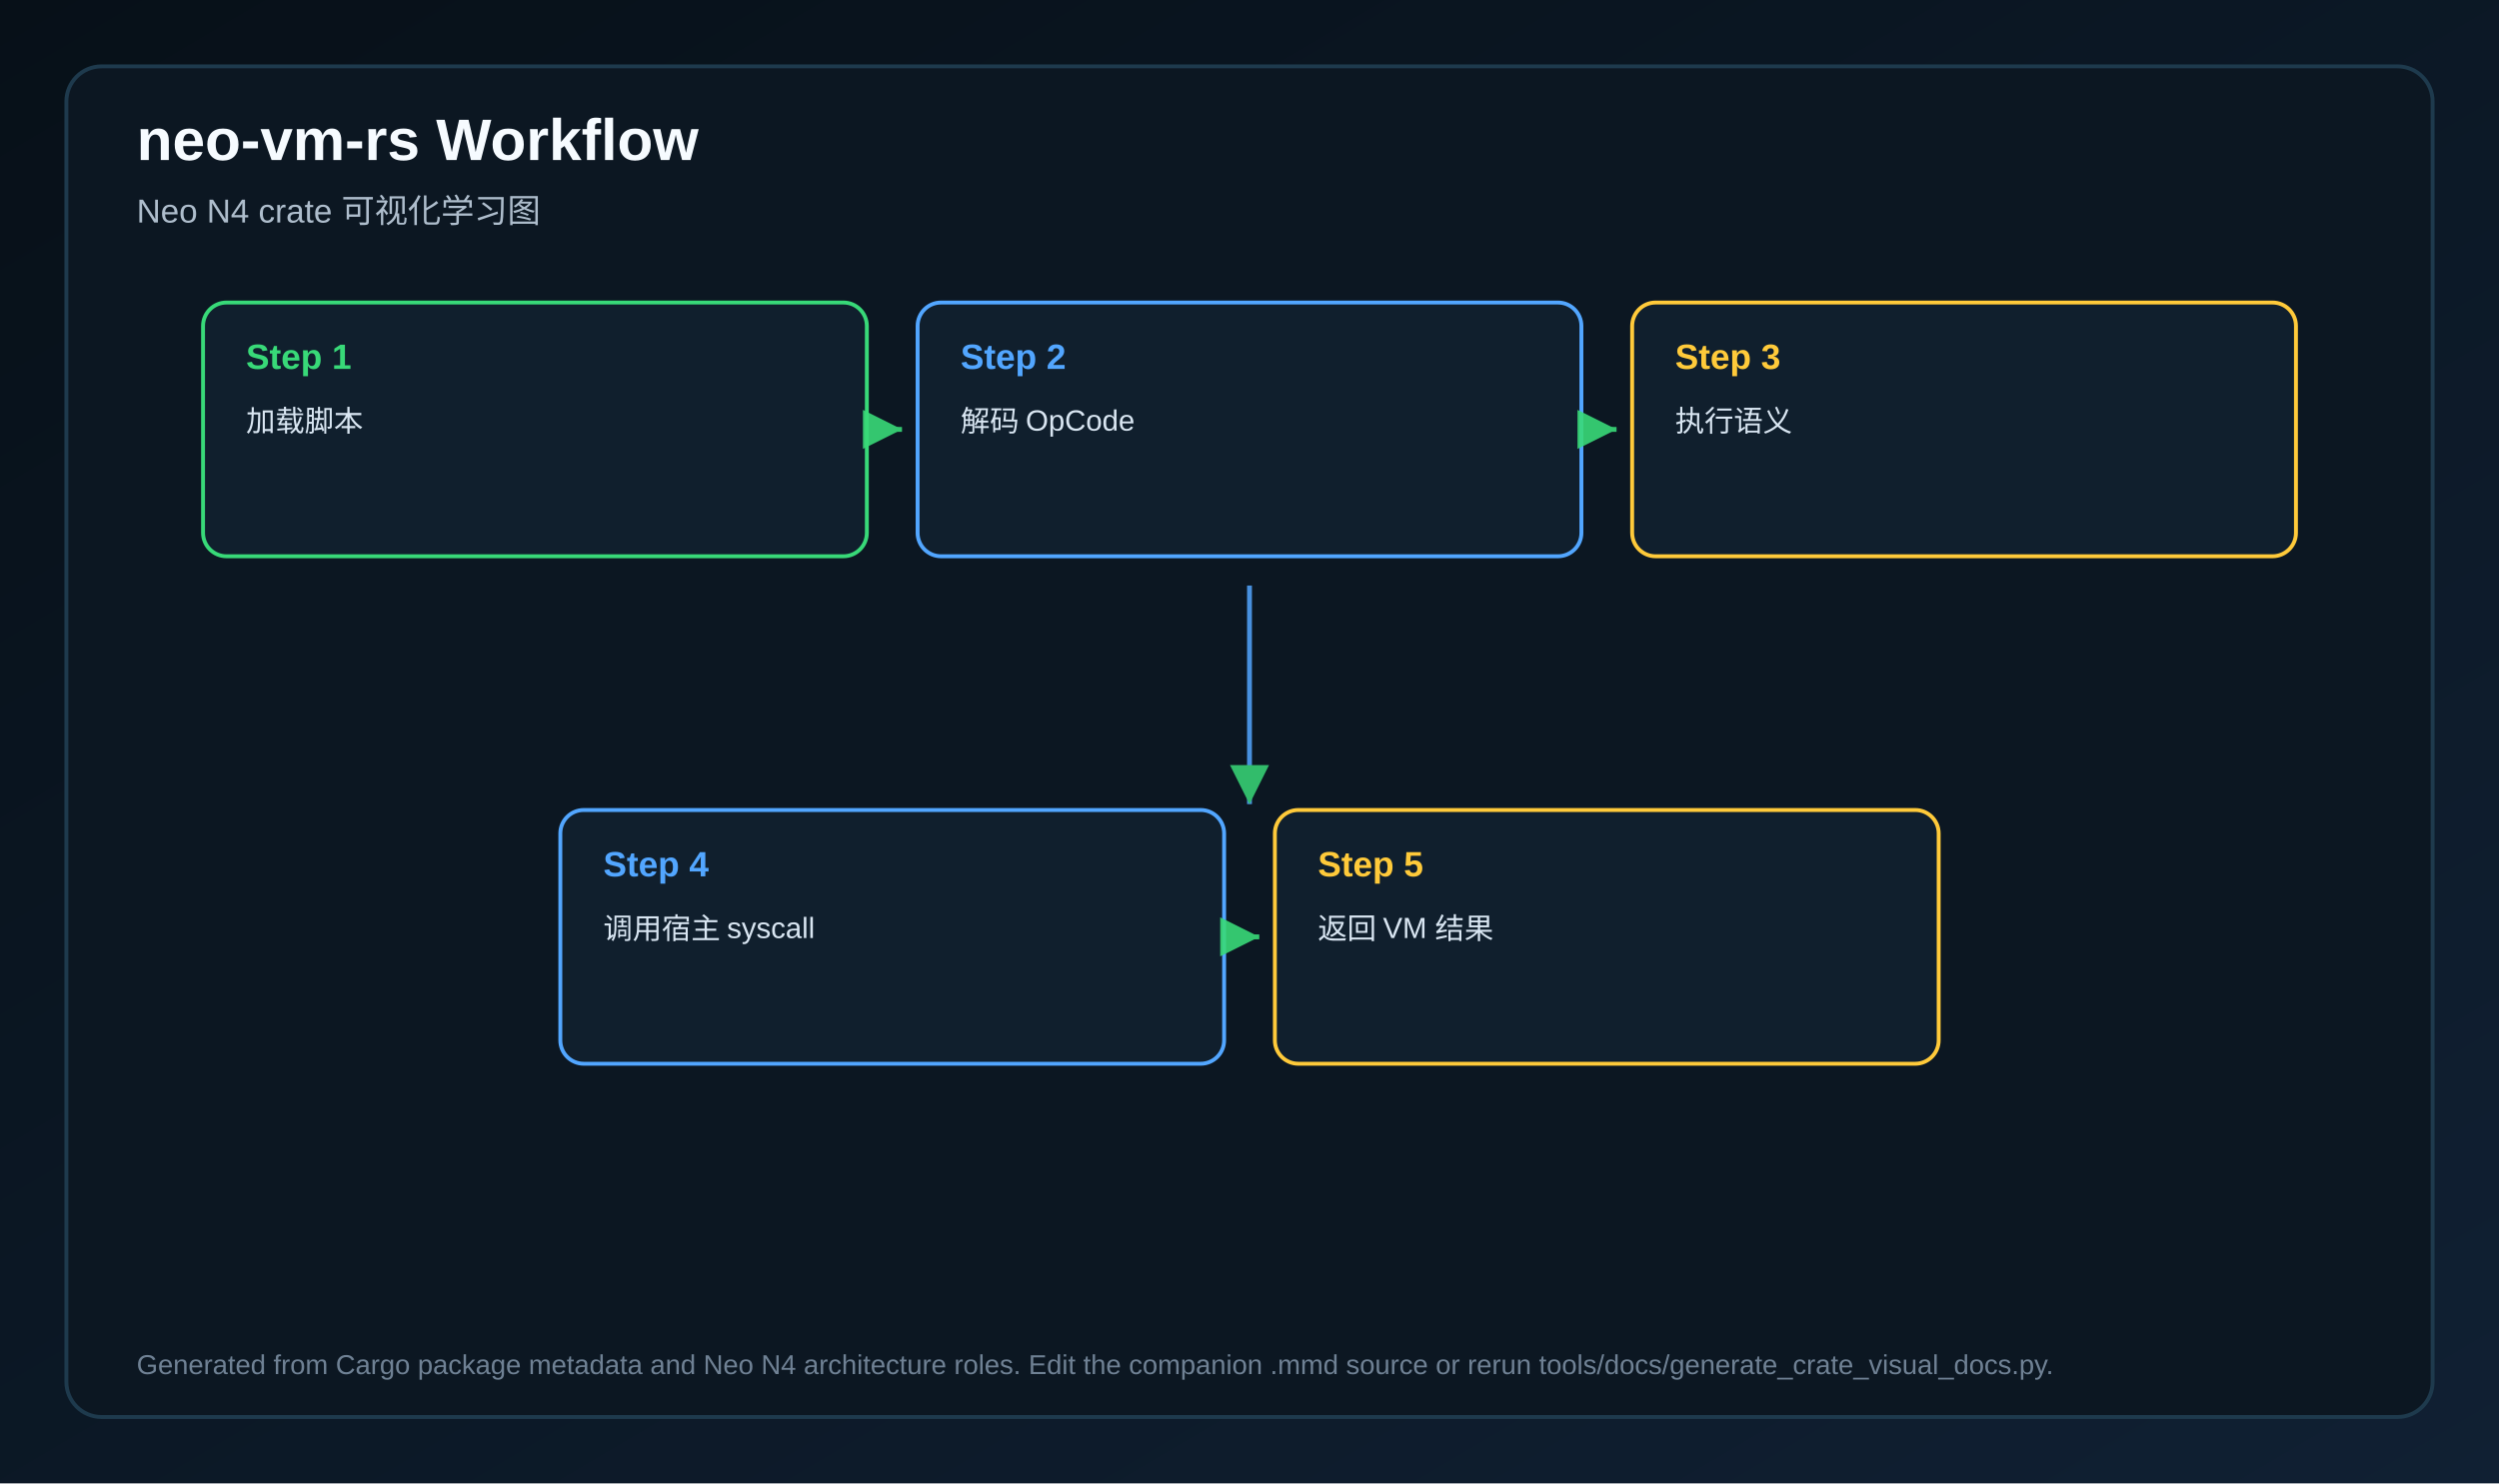
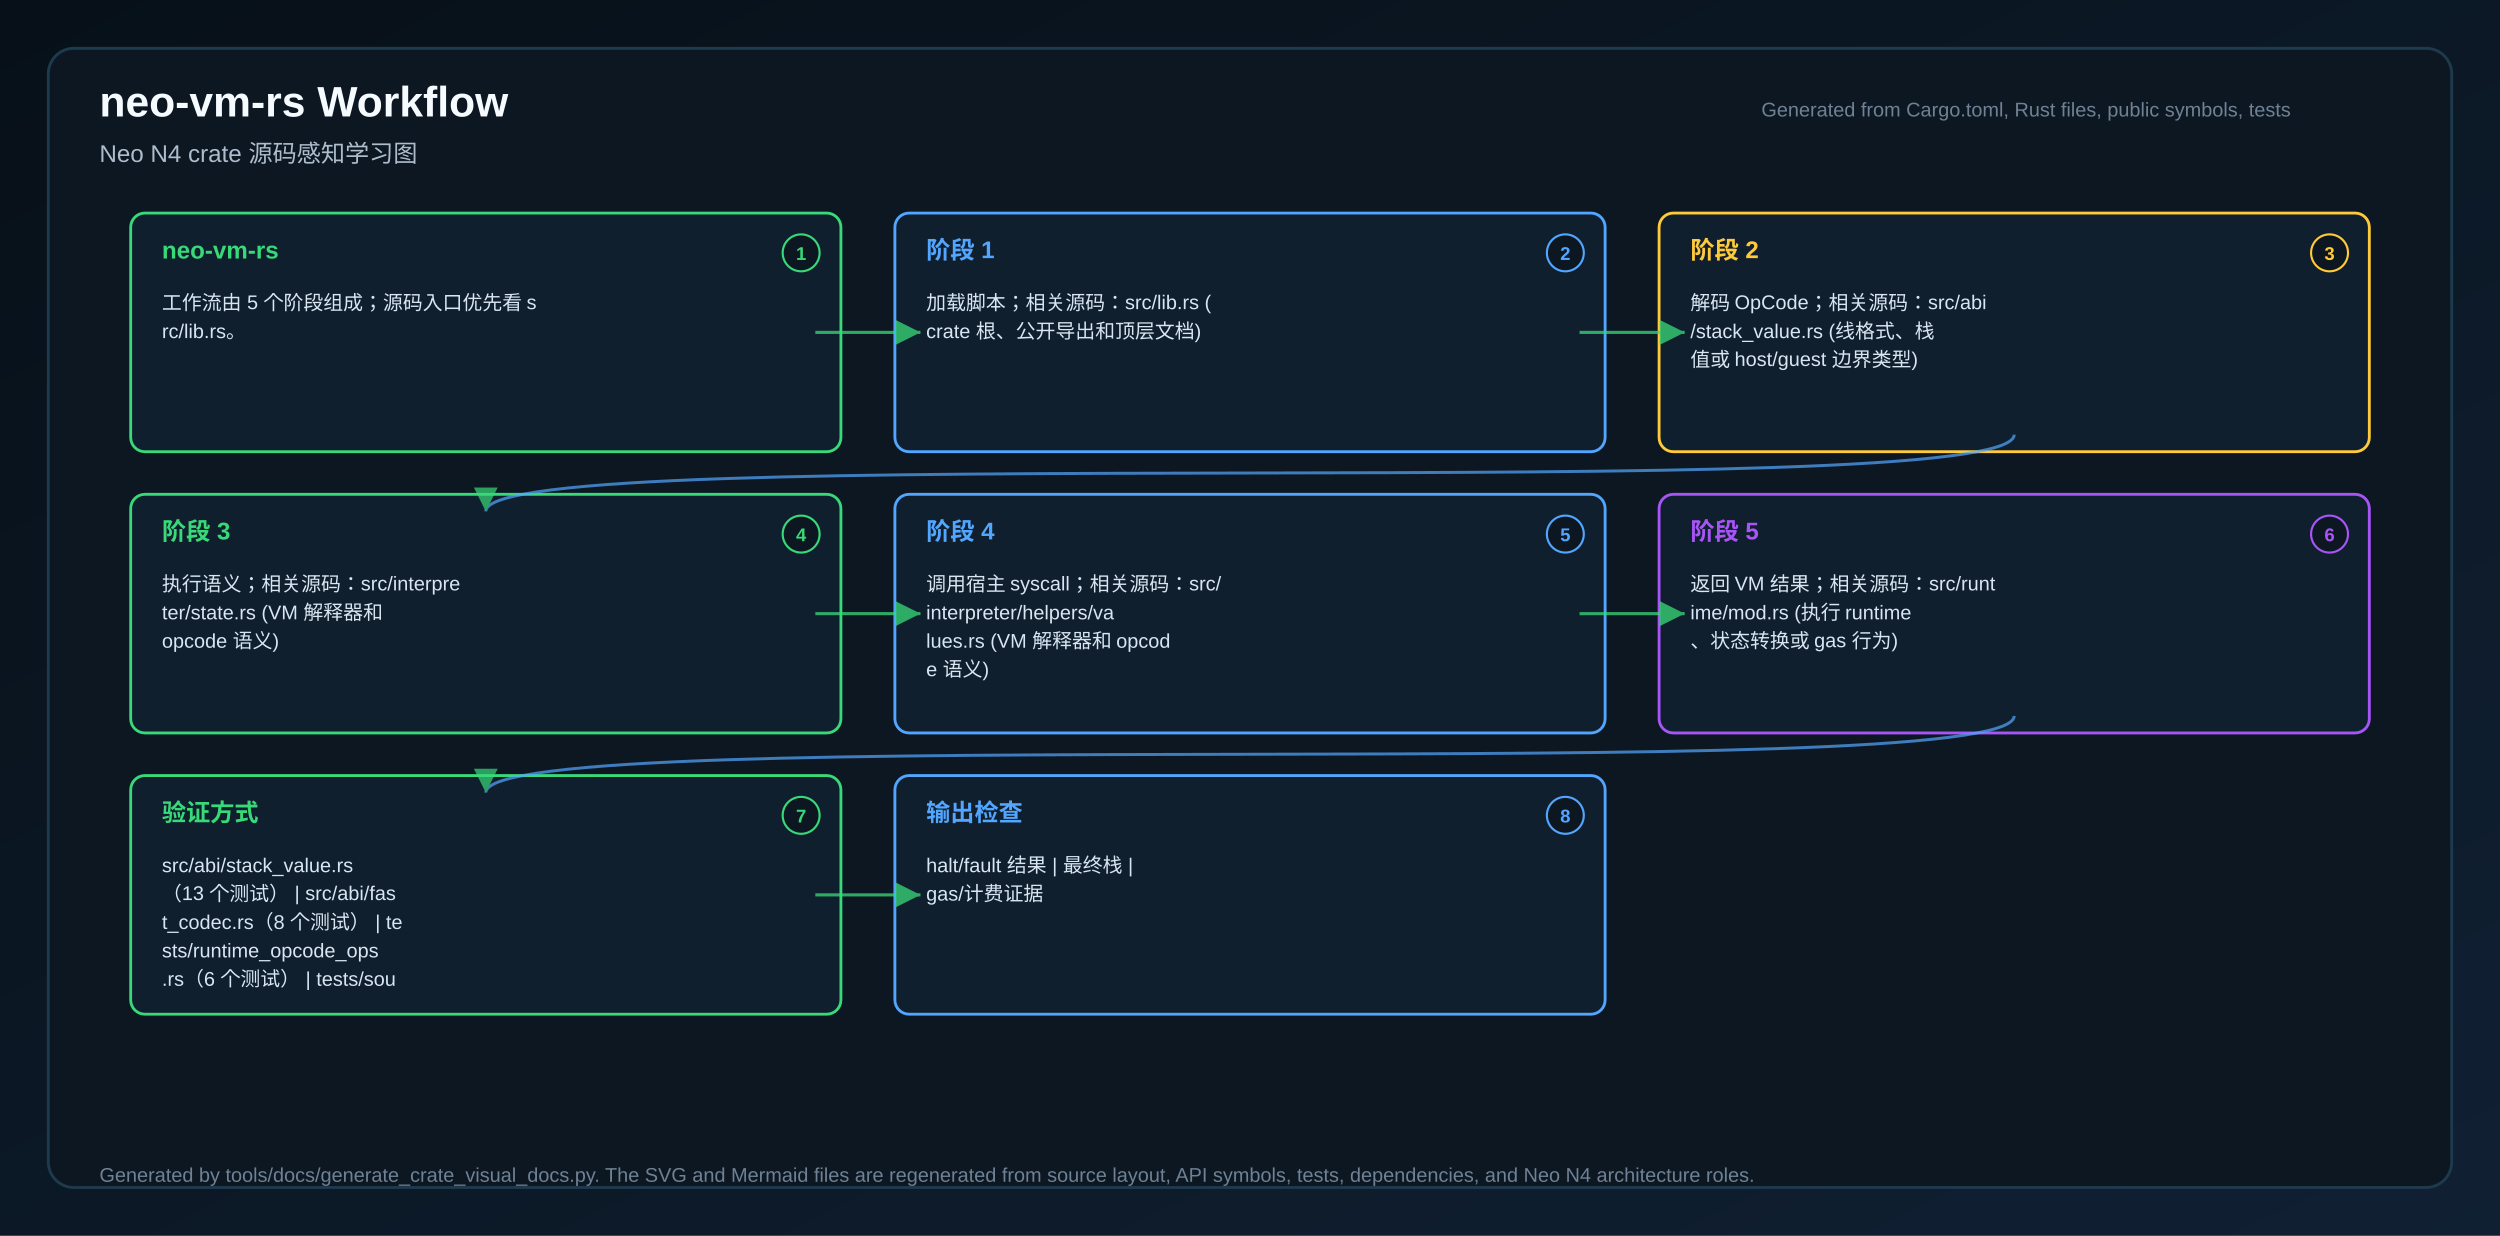
- <svg xmlns="http://www.w3.org/2000/svg" width="1280" height="760" viewBox="0 0 1280 760" role="img" aria-label="neo-vm-rs Workflow">
+ <svg xmlns="http://www.w3.org/2000/svg" width="1760" height="870" viewBox="0 0 1760 870" role="img" aria-label="neo-vm-rs Workflow">
  <defs>
    <linearGradient id="bg" x1="0" x2="1" y1="0" y2="1">
      <stop offset="0" stop-color="#071018" />
      <stop offset="1" stop-color="#102033" />
    </linearGradient>
    <marker id="arrow" markerWidth="12" markerHeight="12" refX="10" refY="6" orient="auto">
      <path d="M2,2 L10,6 L2,10 Z" fill="#38d978" />
    </marker>
  </defs>
-   <rect x="0" y="0" width="1280" height="760" fill="url(#bg)" />
-   <rect x="34" y="34" width="1212" height="692" rx="18" fill="#0c1722" stroke="#1e3a4d" stroke-width="2" />
+   <rect x="0" y="0" width="1760" height="870" fill="url(#bg)" />
+   <rect x="34" y="34" width="1692" height="802" rx="18" fill="#0c1722" stroke="#1e3a4d" stroke-width="2" />
  <text x="70" y="82" fill="#f6fbff" font-size="30" font-family="Segoe UI, Arial, sans-serif" font-weight="700">neo-vm-rs Workflow</text>
-   <text x="70" y="114" fill="#aebdcc" font-size="17" font-family="Segoe UI, Arial, sans-serif">Neo N4 crate 可视化学习图</text>
-   <rect x="104" y="155" width="340" height="130" rx="12" fill="#101f2d" stroke="#38d978" stroke-width="2" />
-   <text x="126" y="189" fill="#38d978" font-size="18" font-family="Segoe UI, Arial, sans-serif" font-weight="700">Step 1</text>
-   <text x="126" y="221" fill="#d9e6f2" font-size="15" font-family="Segoe UI, Arial, sans-serif">加载脚本</text>
-   <rect x="470" y="155" width="340" height="130" rx="12" fill="#101f2d" stroke="#52a6ff" stroke-width="2" />
-   <text x="492" y="189" fill="#52a6ff" font-size="18" font-family="Segoe UI, Arial, sans-serif" font-weight="700">Step 2</text>
-   <text x="492" y="221" fill="#d9e6f2" font-size="15" font-family="Segoe UI, Arial, sans-serif">解码 OpCode</text>
-   <line x1="452" y1="220" x2="462" y2="220" stroke="#38d978" stroke-width="2.5" marker-end="url(#arrow)" opacity="0.9" />
-   <rect x="836" y="155" width="340" height="130" rx="12" fill="#101f2d" stroke="#ffca3a" stroke-width="2" />
-   <text x="858" y="189" fill="#ffca3a" font-size="18" font-family="Segoe UI, Arial, sans-serif" font-weight="700">Step 3</text>
-   <text x="858" y="221" fill="#d9e6f2" font-size="15" font-family="Segoe UI, Arial, sans-serif">执行语义</text>
-   <line x1="818" y1="220" x2="828" y2="220" stroke="#38d978" stroke-width="2.5" marker-end="url(#arrow)" opacity="0.9" />
-   <rect x="287" y="415" width="340" height="130" rx="12" fill="#101f2d" stroke="#52a6ff" stroke-width="2" />
-   <text x="309" y="449" fill="#52a6ff" font-size="18" font-family="Segoe UI, Arial, sans-serif" font-weight="700">Step 4</text>
-   <text x="309" y="481" fill="#d9e6f2" font-size="15" font-family="Segoe UI, Arial, sans-serif">调用宿主 syscall</text>
-   <rect x="653" y="415" width="340" height="130" rx="12" fill="#101f2d" stroke="#ffca3a" stroke-width="2" />
-   <text x="675" y="449" fill="#ffca3a" font-size="18" font-family="Segoe UI, Arial, sans-serif" font-weight="700">Step 5</text>
-   <text x="675" y="481" fill="#d9e6f2" font-size="15" font-family="Segoe UI, Arial, sans-serif">返回 VM 结果</text>
-   <line x1="635" y1="480" x2="645" y2="480" stroke="#38d978" stroke-width="2.5" marker-end="url(#arrow)" opacity="0.9" />
-   <path d="M640 300 C640 350 640 370 640 412" stroke="#52a6ff" stroke-width="2.5" fill="none" marker-end="url(#arrow)" opacity="0.85" />
-   <text x="70" y="704" fill="#6f8194" font-size="14" font-family="Segoe UI, Arial, sans-serif">Generated from Cargo package metadata and Neo N4 architecture roles. Edit the companion .mmd source or rerun tools/docs/generate_crate_visual_docs.py.</text>
+   <text x="70" y="114" fill="#aebdcc" font-size="17" font-family="Segoe UI, Arial, sans-serif">Neo N4 crate 源码感知学习图</text>
+   <text x="1240" y="82" fill="#6f8194" font-size="14" font-family="Segoe UI, Arial, sans-serif">Generated from Cargo.toml, Rust files, public symbols, tests</text>
+   <rect x="92" y="150" width="500" height="168" rx="10" fill="#101f2d" stroke="#38d978" stroke-width="2" />
+   <circle cx="564" cy="178" r="13" fill="#0c1722" stroke="#38d978" stroke-width="1.5" />
+   <text x="564" y="183" text-anchor="middle" fill="#38d978" font-size="13" font-family="Segoe UI, Arial, sans-serif" font-weight="700">1</text>
+   <text x="114" y="182" fill="#38d978" font-size="17" font-family="Segoe UI, Arial, sans-serif" font-weight="700">neo-vm-rs</text>
+   <text x="114" y="218" fill="#d9e6f2" font-size="14" font-family="Segoe UI, Arial, sans-serif">工作流由 5 个阶段组成；源码入口优先看 s</text>
+   <text x="114" y="238" fill="#d9e6f2" font-size="14" font-family="Segoe UI, Arial, sans-serif">rc/lib.rs。</text>
+   <rect x="630" y="150" width="500" height="168" rx="10" fill="#101f2d" stroke="#52a6ff" stroke-width="2" />
+   <circle cx="1102" cy="178" r="13" fill="#0c1722" stroke="#52a6ff" stroke-width="1.5" />
+   <text x="1102" y="183" text-anchor="middle" fill="#52a6ff" font-size="13" font-family="Segoe UI, Arial, sans-serif" font-weight="700">2</text>
+   <text x="652" y="182" fill="#52a6ff" font-size="17" font-family="Segoe UI, Arial, sans-serif" font-weight="700">阶段 1</text>
+   <text x="652" y="218" fill="#d9e6f2" font-size="14" font-family="Segoe UI, Arial, sans-serif">加载脚本；相关源码：src/lib.rs (</text>
+   <text x="652" y="238" fill="#d9e6f2" font-size="14" font-family="Segoe UI, Arial, sans-serif">crate 根、公开导出和顶层文档)</text>
+   <rect x="1168" y="150" width="500" height="168" rx="10" fill="#101f2d" stroke="#ffca3a" stroke-width="2" />
+   <circle cx="1640" cy="178" r="13" fill="#0c1722" stroke="#ffca3a" stroke-width="1.5" />
+   <text x="1640" y="183" text-anchor="middle" fill="#ffca3a" font-size="13" font-family="Segoe UI, Arial, sans-serif" font-weight="700">3</text>
+   <text x="1190" y="182" fill="#ffca3a" font-size="17" font-family="Segoe UI, Arial, sans-serif" font-weight="700">阶段 2</text>
+   <text x="1190" y="218" fill="#d9e6f2" font-size="14" font-family="Segoe UI, Arial, sans-serif">解码 OpCode；相关源码：src/abi</text>
+   <text x="1190" y="238" fill="#d9e6f2" font-size="14" font-family="Segoe UI, Arial, sans-serif">/stack_value.rs (线格式、栈</text>
+   <text x="1190" y="258" fill="#d9e6f2" font-size="14" font-family="Segoe UI, Arial, sans-serif">值或 host/guest 边界类型)</text>
+   <rect x="92" y="348" width="500" height="168" rx="10" fill="#101f2d" stroke="#38d978" stroke-width="2" />
+   <circle cx="564" cy="376" r="13" fill="#0c1722" stroke="#38d978" stroke-width="1.5" />
+   <text x="564" y="381" text-anchor="middle" fill="#38d978" font-size="13" font-family="Segoe UI, Arial, sans-serif" font-weight="700">4</text>
+   <text x="114" y="380" fill="#38d978" font-size="17" font-family="Segoe UI, Arial, sans-serif" font-weight="700">阶段 3</text>
+   <text x="114" y="416" fill="#d9e6f2" font-size="14" font-family="Segoe UI, Arial, sans-serif">执行语义；相关源码：src/interpre</text>
+   <text x="114" y="436" fill="#d9e6f2" font-size="14" font-family="Segoe UI, Arial, sans-serif">ter/state.rs (VM 解释器和 </text>
+   <text x="114" y="456" fill="#d9e6f2" font-size="14" font-family="Segoe UI, Arial, sans-serif">opcode 语义)</text>
+   <rect x="630" y="348" width="500" height="168" rx="10" fill="#101f2d" stroke="#52a6ff" stroke-width="2" />
+   <circle cx="1102" cy="376" r="13" fill="#0c1722" stroke="#52a6ff" stroke-width="1.5" />
+   <text x="1102" y="381" text-anchor="middle" fill="#52a6ff" font-size="13" font-family="Segoe UI, Arial, sans-serif" font-weight="700">5</text>
+   <text x="652" y="380" fill="#52a6ff" font-size="17" font-family="Segoe UI, Arial, sans-serif" font-weight="700">阶段 4</text>
+   <text x="652" y="416" fill="#d9e6f2" font-size="14" font-family="Segoe UI, Arial, sans-serif">调用宿主 syscall；相关源码：src/</text>
+   <text x="652" y="436" fill="#d9e6f2" font-size="14" font-family="Segoe UI, Arial, sans-serif">interpreter/helpers/va</text>
+   <text x="652" y="456" fill="#d9e6f2" font-size="14" font-family="Segoe UI, Arial, sans-serif">lues.rs (VM 解释器和 opcod</text>
+   <text x="652" y="476" fill="#d9e6f2" font-size="14" font-family="Segoe UI, Arial, sans-serif">e 语义)</text>
+   <rect x="1168" y="348" width="500" height="168" rx="10" fill="#101f2d" stroke="#a855f7" stroke-width="2" />
+   <circle cx="1640" cy="376" r="13" fill="#0c1722" stroke="#a855f7" stroke-width="1.5" />
+   <text x="1640" y="381" text-anchor="middle" fill="#a855f7" font-size="13" font-family="Segoe UI, Arial, sans-serif" font-weight="700">6</text>
+   <text x="1190" y="380" fill="#a855f7" font-size="17" font-family="Segoe UI, Arial, sans-serif" font-weight="700">阶段 5</text>
+   <text x="1190" y="416" fill="#d9e6f2" font-size="14" font-family="Segoe UI, Arial, sans-serif">返回 VM 结果；相关源码：src/runt</text>
+   <text x="1190" y="436" fill="#d9e6f2" font-size="14" font-family="Segoe UI, Arial, sans-serif">ime/mod.rs (执行 runtime</text>
+   <text x="1190" y="456" fill="#d9e6f2" font-size="14" font-family="Segoe UI, Arial, sans-serif">、状态转换或 gas 行为)</text>
+   <rect x="92" y="546" width="500" height="168" rx="10" fill="#101f2d" stroke="#38d978" stroke-width="2" />
+   <circle cx="564" cy="574" r="13" fill="#0c1722" stroke="#38d978" stroke-width="1.5" />
+   <text x="564" y="579" text-anchor="middle" fill="#38d978" font-size="13" font-family="Segoe UI, Arial, sans-serif" font-weight="700">7</text>
+   <text x="114" y="578" fill="#38d978" font-size="17" font-family="Segoe UI, Arial, sans-serif" font-weight="700">验证方式</text>
+   <text x="114" y="614" fill="#d9e6f2" font-size="14" font-family="Segoe UI, Arial, sans-serif">src/abi/stack_value.rs</text>
+   <text x="114" y="634" fill="#d9e6f2" font-size="14" font-family="Segoe UI, Arial, sans-serif">（13 个测试） | src/abi/fas</text>
+   <text x="114" y="654" fill="#d9e6f2" font-size="14" font-family="Segoe UI, Arial, sans-serif">t_codec.rs（8 个测试） | te</text>
+   <text x="114" y="674" fill="#d9e6f2" font-size="14" font-family="Segoe UI, Arial, sans-serif">sts/runtime_opcode_ops</text>
+   <text x="114" y="694" fill="#d9e6f2" font-size="14" font-family="Segoe UI, Arial, sans-serif">.rs（6 个测试） | tests/sou</text>
+   <rect x="630" y="546" width="500" height="168" rx="10" fill="#101f2d" stroke="#52a6ff" stroke-width="2" />
+   <circle cx="1102" cy="574" r="13" fill="#0c1722" stroke="#52a6ff" stroke-width="1.5" />
+   <text x="1102" y="579" text-anchor="middle" fill="#52a6ff" font-size="13" font-family="Segoe UI, Arial, sans-serif" font-weight="700">8</text>
+   <text x="652" y="578" fill="#52a6ff" font-size="17" font-family="Segoe UI, Arial, sans-serif" font-weight="700">输出检查</text>
+   <text x="652" y="614" fill="#d9e6f2" font-size="14" font-family="Segoe UI, Arial, sans-serif">halt/fault 结果 | 最终栈 | </text>
+   <text x="652" y="634" fill="#d9e6f2" font-size="14" font-family="Segoe UI, Arial, sans-serif">gas/计费证据</text>
+   <line x1="574" y1="234" x2="648" y2="234" stroke="#38d978" stroke-width="2.2" marker-end="url(#arrow)" opacity="0.75" />
+   <line x1="1112" y1="234" x2="1186" y2="234" stroke="#38d978" stroke-width="2.2" marker-end="url(#arrow)" opacity="0.75" />
+   <line x1="574" y1="432" x2="648" y2="432" stroke="#38d978" stroke-width="2.2" marker-end="url(#arrow)" opacity="0.75" />
+   <line x1="1112" y1="432" x2="1186" y2="432" stroke="#38d978" stroke-width="2.2" marker-end="url(#arrow)" opacity="0.75" />
+   <line x1="574" y1="630" x2="648" y2="630" stroke="#38d978" stroke-width="2.2" marker-end="url(#arrow)" opacity="0.75" />
+   <path d="M1418 306 C1418 358, 342 308, 342 360" stroke="#52a6ff" stroke-width="2.1" fill="none" marker-end="url(#arrow)" opacity="0.7" />
+   <path d="M1418 504 C1418 556, 342 506, 342 558" stroke="#52a6ff" stroke-width="2.1" fill="none" marker-end="url(#arrow)" opacity="0.7" />
+   <text x="70" y="832" fill="#6f8194" font-size="14" font-family="Segoe UI, Arial, sans-serif">Generated by tools/docs/generate_crate_visual_docs.py. The SVG and Mermaid files are regenerated from source layout, API symbols, tests, dependencies, and Neo N4 architecture roles.</text>
</svg>
